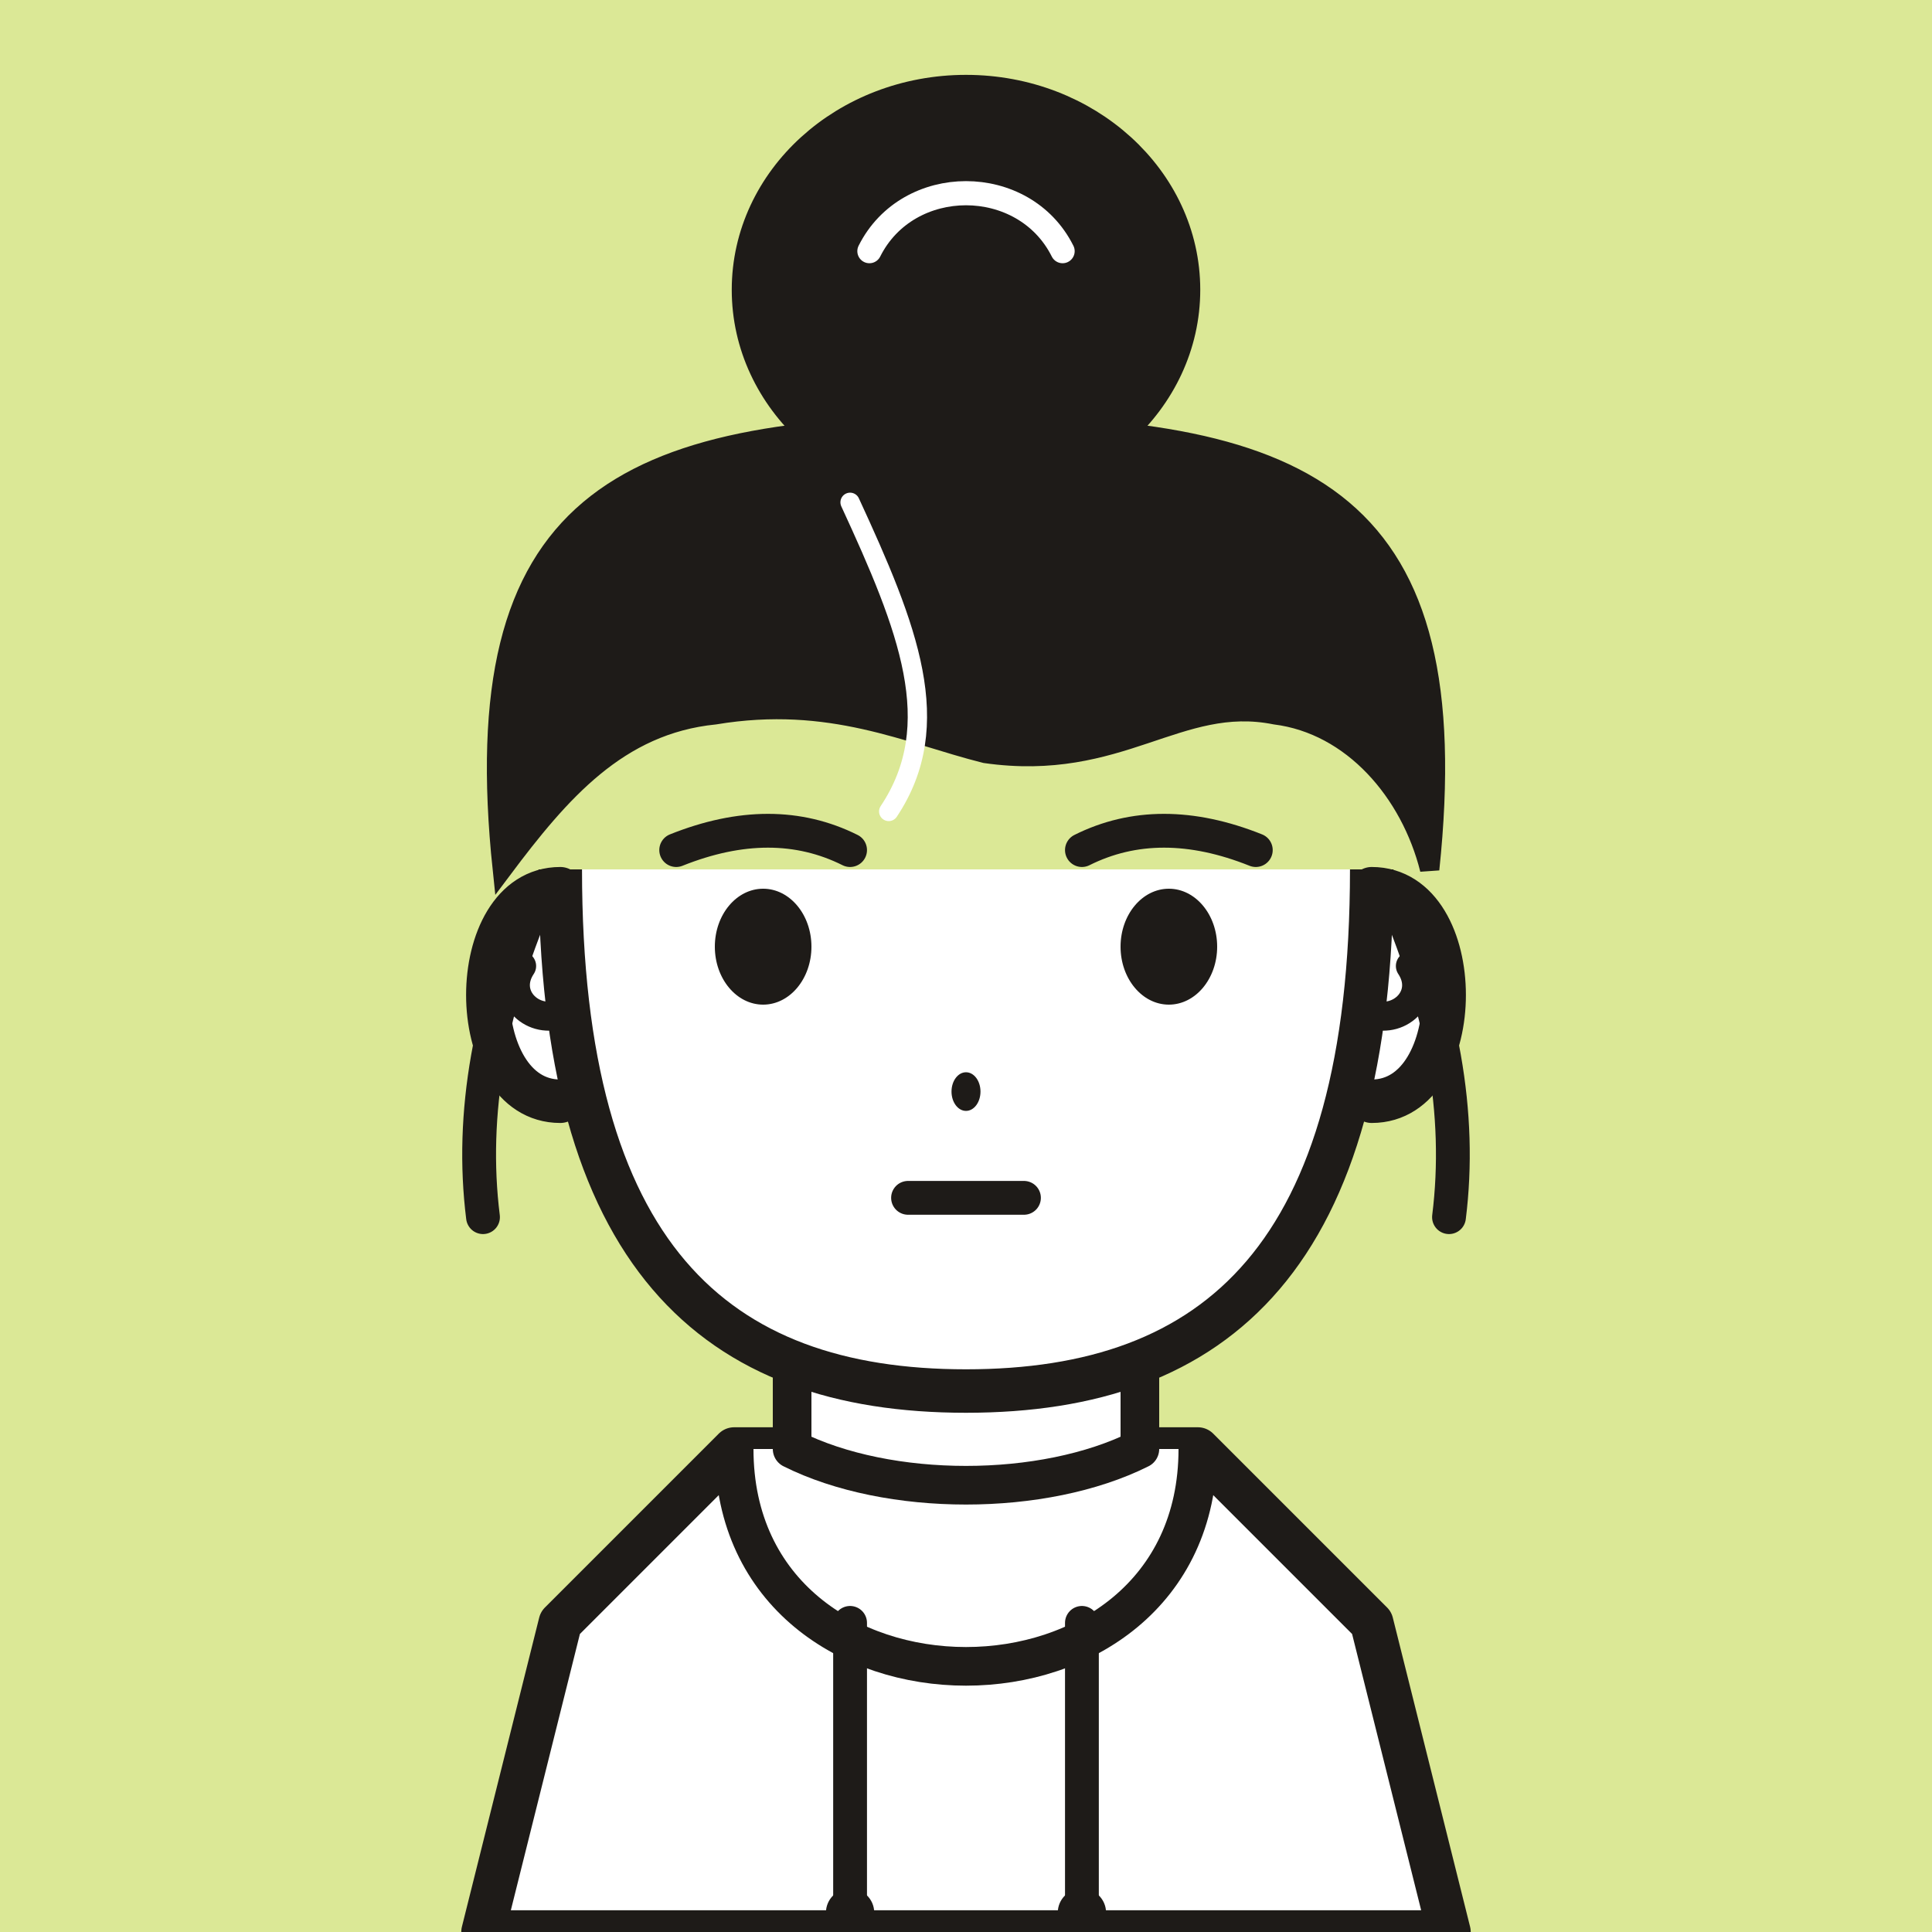
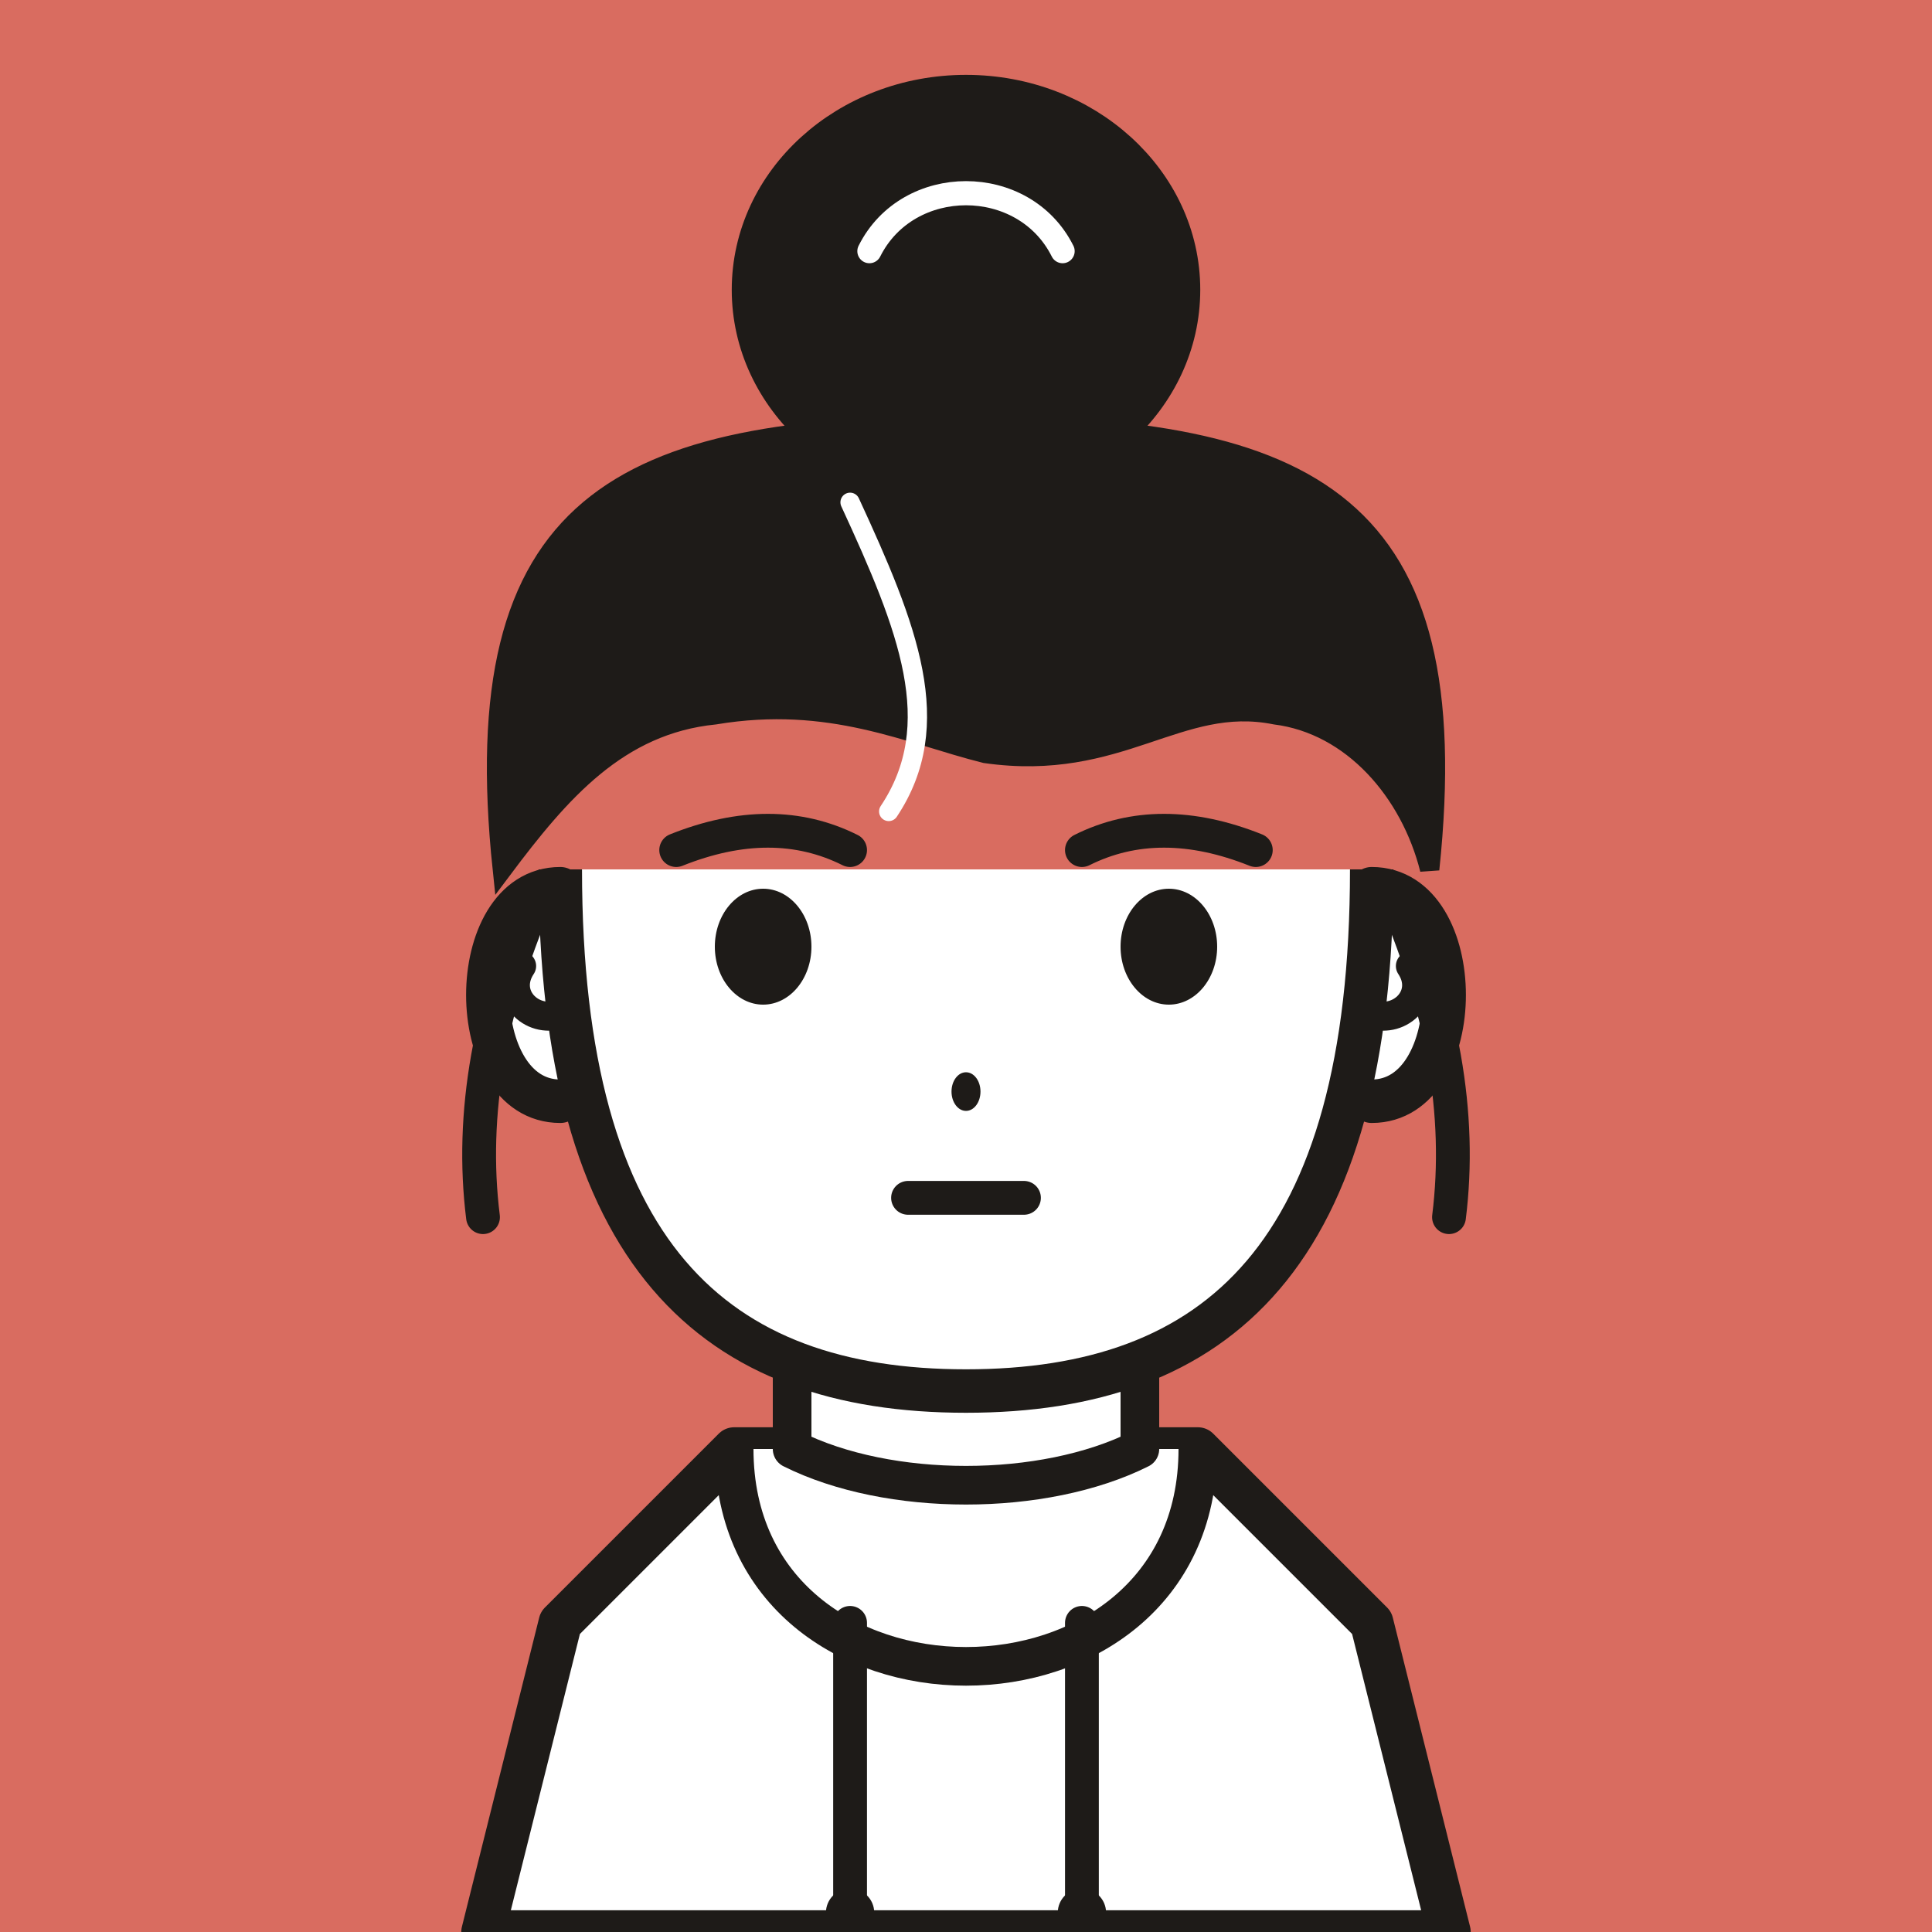
<svg xmlns="http://www.w3.org/2000/svg" viewBox="0 0 200 200" width="100%" height="100%">
-   <rect width="200" height="200" fill="#dbe896" />
+   <rect width="200" height="200" fill="#d96c60" />
  <ellipse cx="100" cy="30" rx="22" ry="20" fill="#1e1b18" stroke="#1e1b18" stroke-width="4.5" />
  <path d="M 86,44 C 92,41 108,41 114,44 C 114,48 86,48 86,44 Z" fill="#ffffff" stroke="#1e1b18" stroke-width="3" stroke-linejoin="round" />
  <path d="M 90,26 C 94,18 106,18 110,26" fill="none" stroke="#ffffff" stroke-width="2.5" stroke-linecap="round" />
  <path d="M 50,200 L 58,168 L 76,150 L 124,150 L 142,168 L 150,200 Z" fill="#ffffff" stroke="#1e1b18" stroke-width="4.5" stroke-linejoin="round" />
  <path d="M 76,150 C 76,180 124,180 124,150" fill="#ffffff" stroke="#1e1b18" stroke-width="4" stroke-linejoin="round" />
  <path d="M 88,168 L 88,198" stroke="#1e1b18" stroke-width="3.5" stroke-linecap="round" />
  <circle cx="88" cy="198" r="2.5" fill="#1e1b18" />
  <path d="M 112,168 L 112,198" stroke="#1e1b18" stroke-width="3.5" stroke-linecap="round" />
  <circle cx="112" cy="198" r="2.5" fill="#1e1b18" />
  <path d="M 82,118 L 82,150 C 92,155 108,155 118,150 L 118,118 Z" fill="#ffffff" stroke="#1e1b18" stroke-width="4" stroke-linejoin="round" />
  <path d="M 58,92 C 48,92 48,114 58,114" fill="#ffffff" stroke="#1e1b18" stroke-width="4.5" stroke-linecap="round" />
  <path d="M 54,100 C 52,103 55,106 58,105" fill="none" stroke="#1e1b18" stroke-width="3" stroke-linecap="round" />
  <path d="M 142,92 C 152,92 152,114 142,114" fill="#ffffff" stroke="#1e1b18" stroke-width="4.5" stroke-linecap="round" />
  <path d="M 146,100 C 148,103 145,106 142,105" fill="none" stroke="#1e1b18" stroke-width="3" stroke-linecap="round" />
  <path d="M 56,92 Q 48,110 50,126" fill="none" stroke="#1e1b18" stroke-width="3.5" stroke-linecap="round" />
  <path d="M 144,92 Q 152,110 150,126" fill="none" stroke="#1e1b18" stroke-width="3.5" stroke-linecap="round" />
  <path d="M 58,90 C 58,130 74,144 100,144 C 126,144 142,130 142,90" fill="#ffffff" stroke="#1e1b18" stroke-width="4.5" stroke-linejoin="round" />
  <path d="M 52,90 C 48,52 64,44 100,44 C 136,44 152,52 148,90 C 146,82 140,75 132,74 C 122,72 116,80 102,78 C 94,76 86,72 74,74 C 64,75 58,82 52,90 Z" fill="#1e1b18" stroke="#1e1b18" stroke-width="2" />
  <path d="M 88,52 C 94,65 98,75 92,84" fill="none" stroke="#ffffff" stroke-width="2" stroke-linecap="round" />
  <path d="M 70,88 Q 80,84 88,88" fill="none" stroke="#1e1b18" stroke-width="3.5" stroke-linecap="round" />
  <path d="M 112,88 Q 120,84 130,88" fill="none" stroke="#1e1b18" stroke-width="3.5" stroke-linecap="round" />
  <ellipse cx="79" cy="98" rx="5" ry="6" fill="#1e1b18" />
  <ellipse cx="121" cy="98" rx="5" ry="6" fill="#1e1b18" />
  <ellipse cx="100" cy="113" rx="1.5" ry="2" fill="#1e1b18" />
  <path d="M 94,124 L 106,124" stroke="#1e1b18" stroke-width="3.5" stroke-linecap="round" />
</svg>
